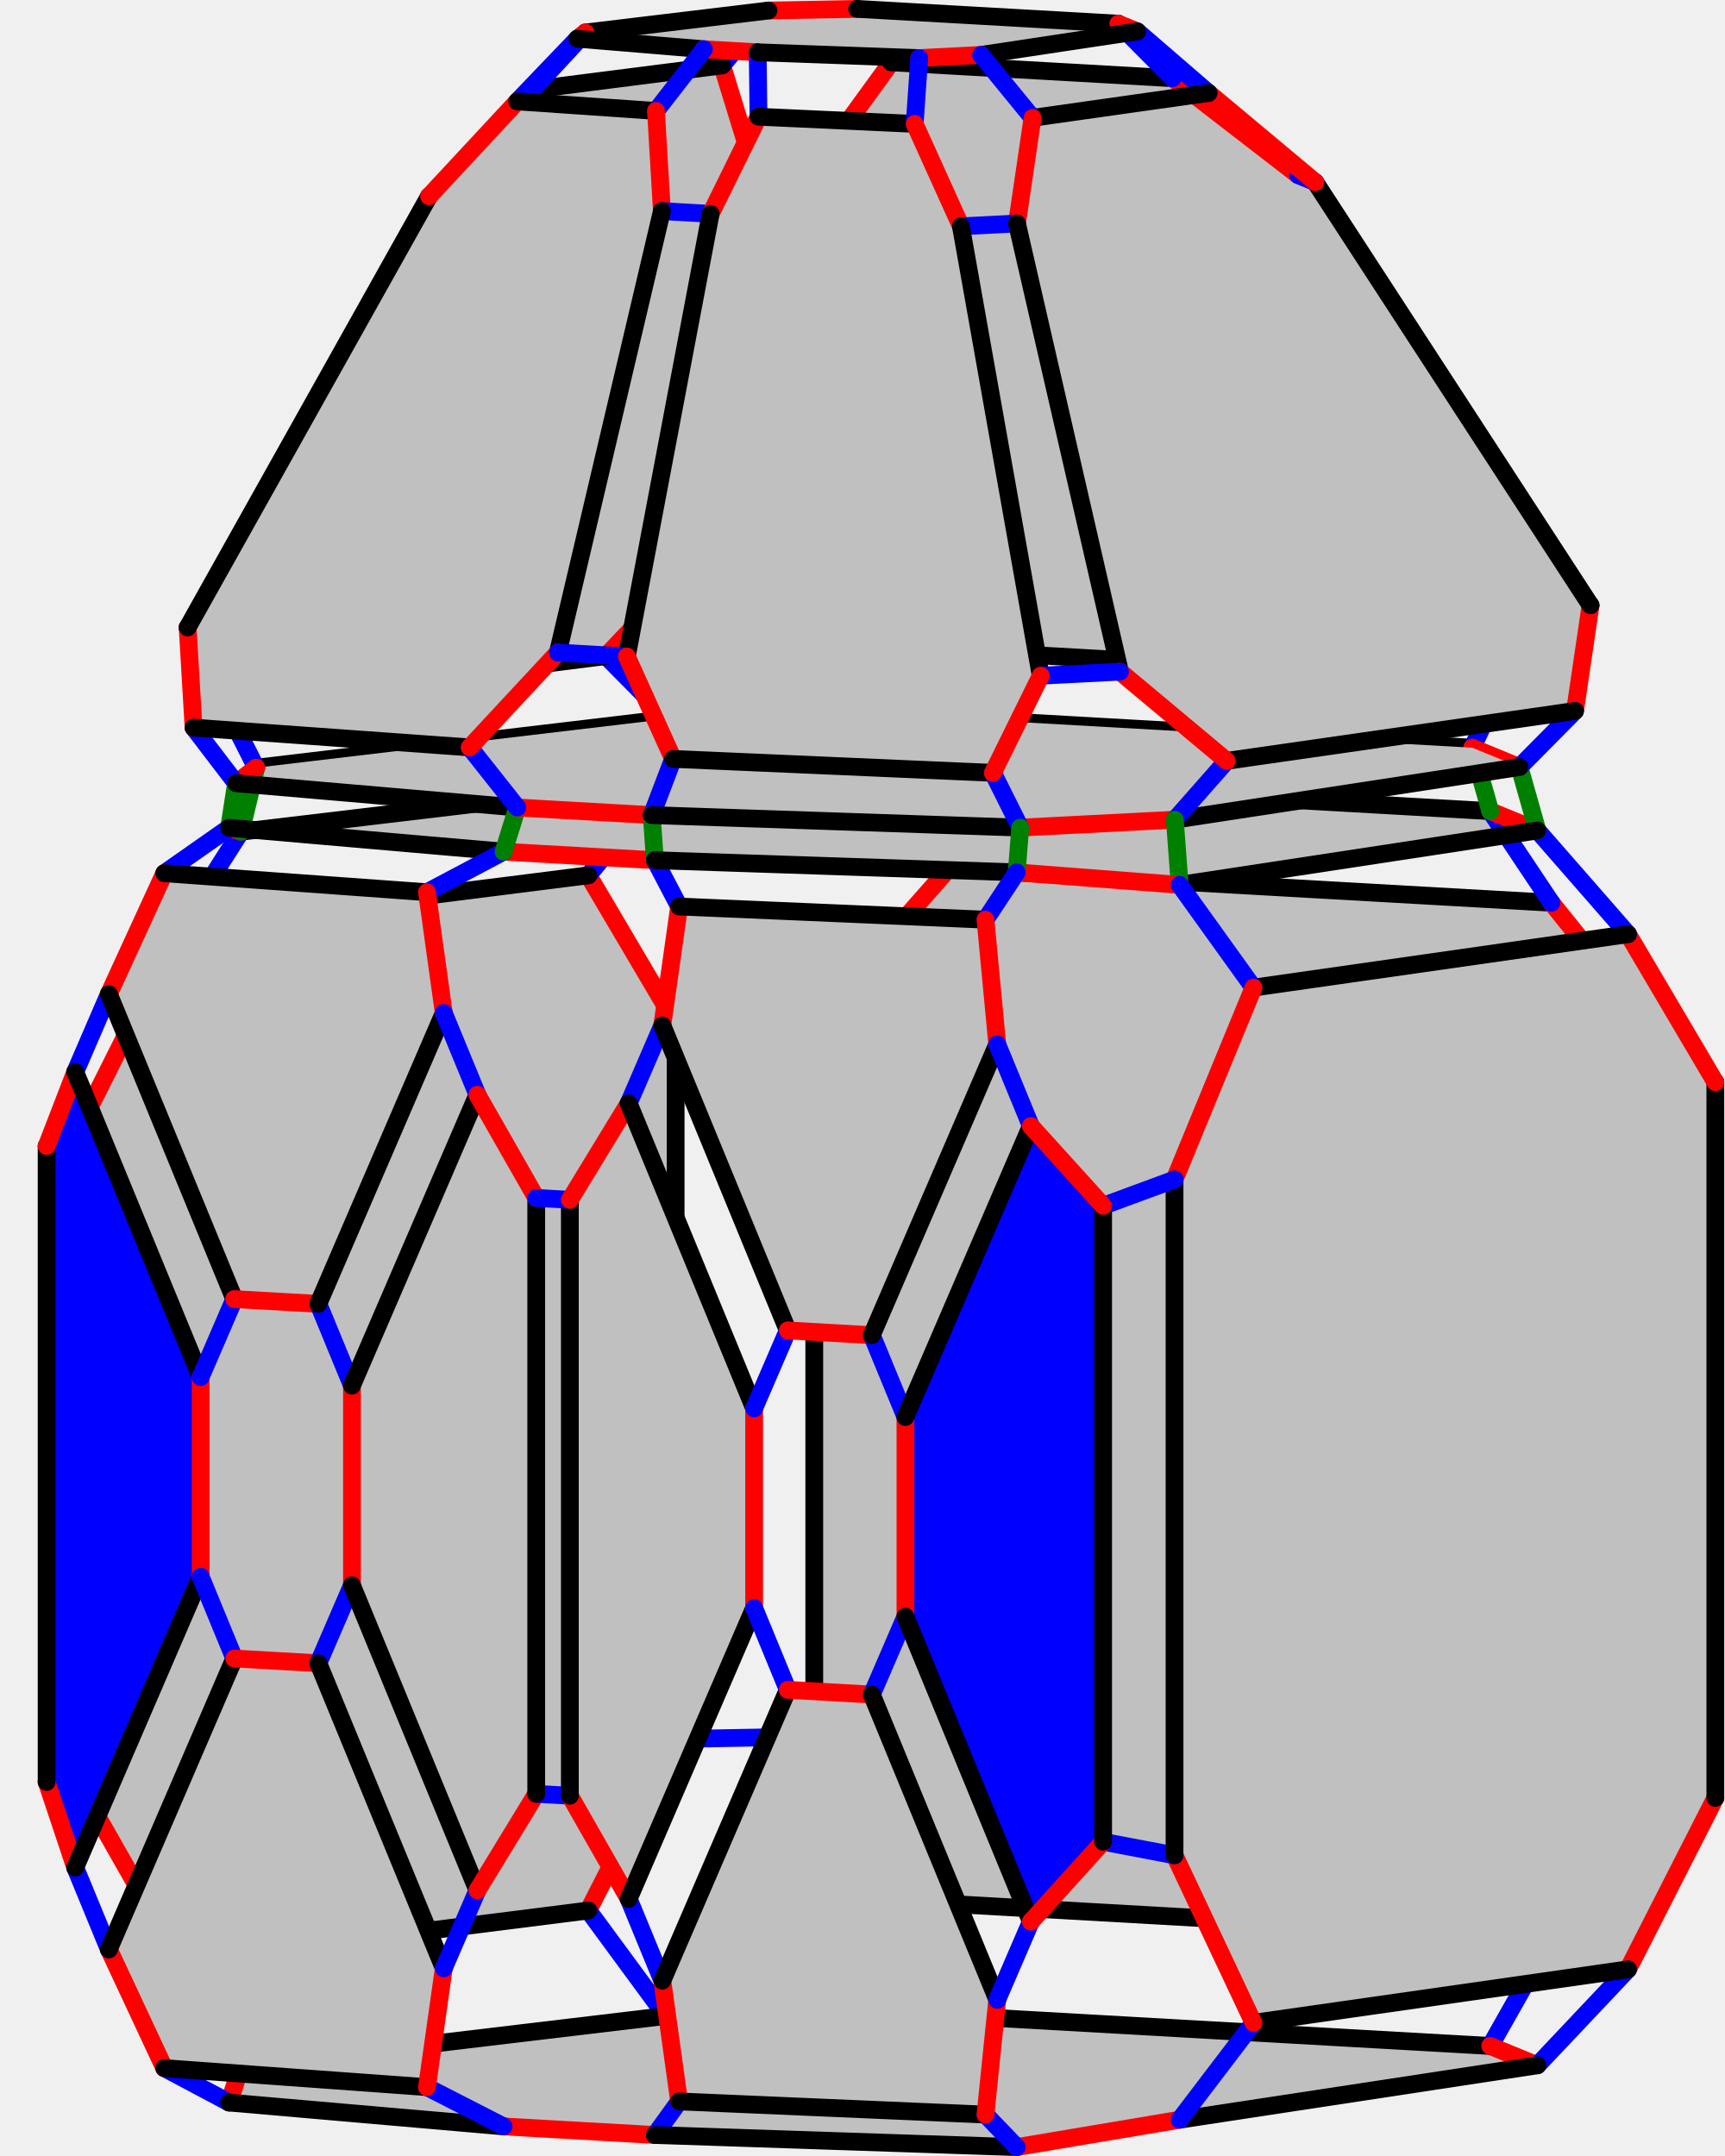
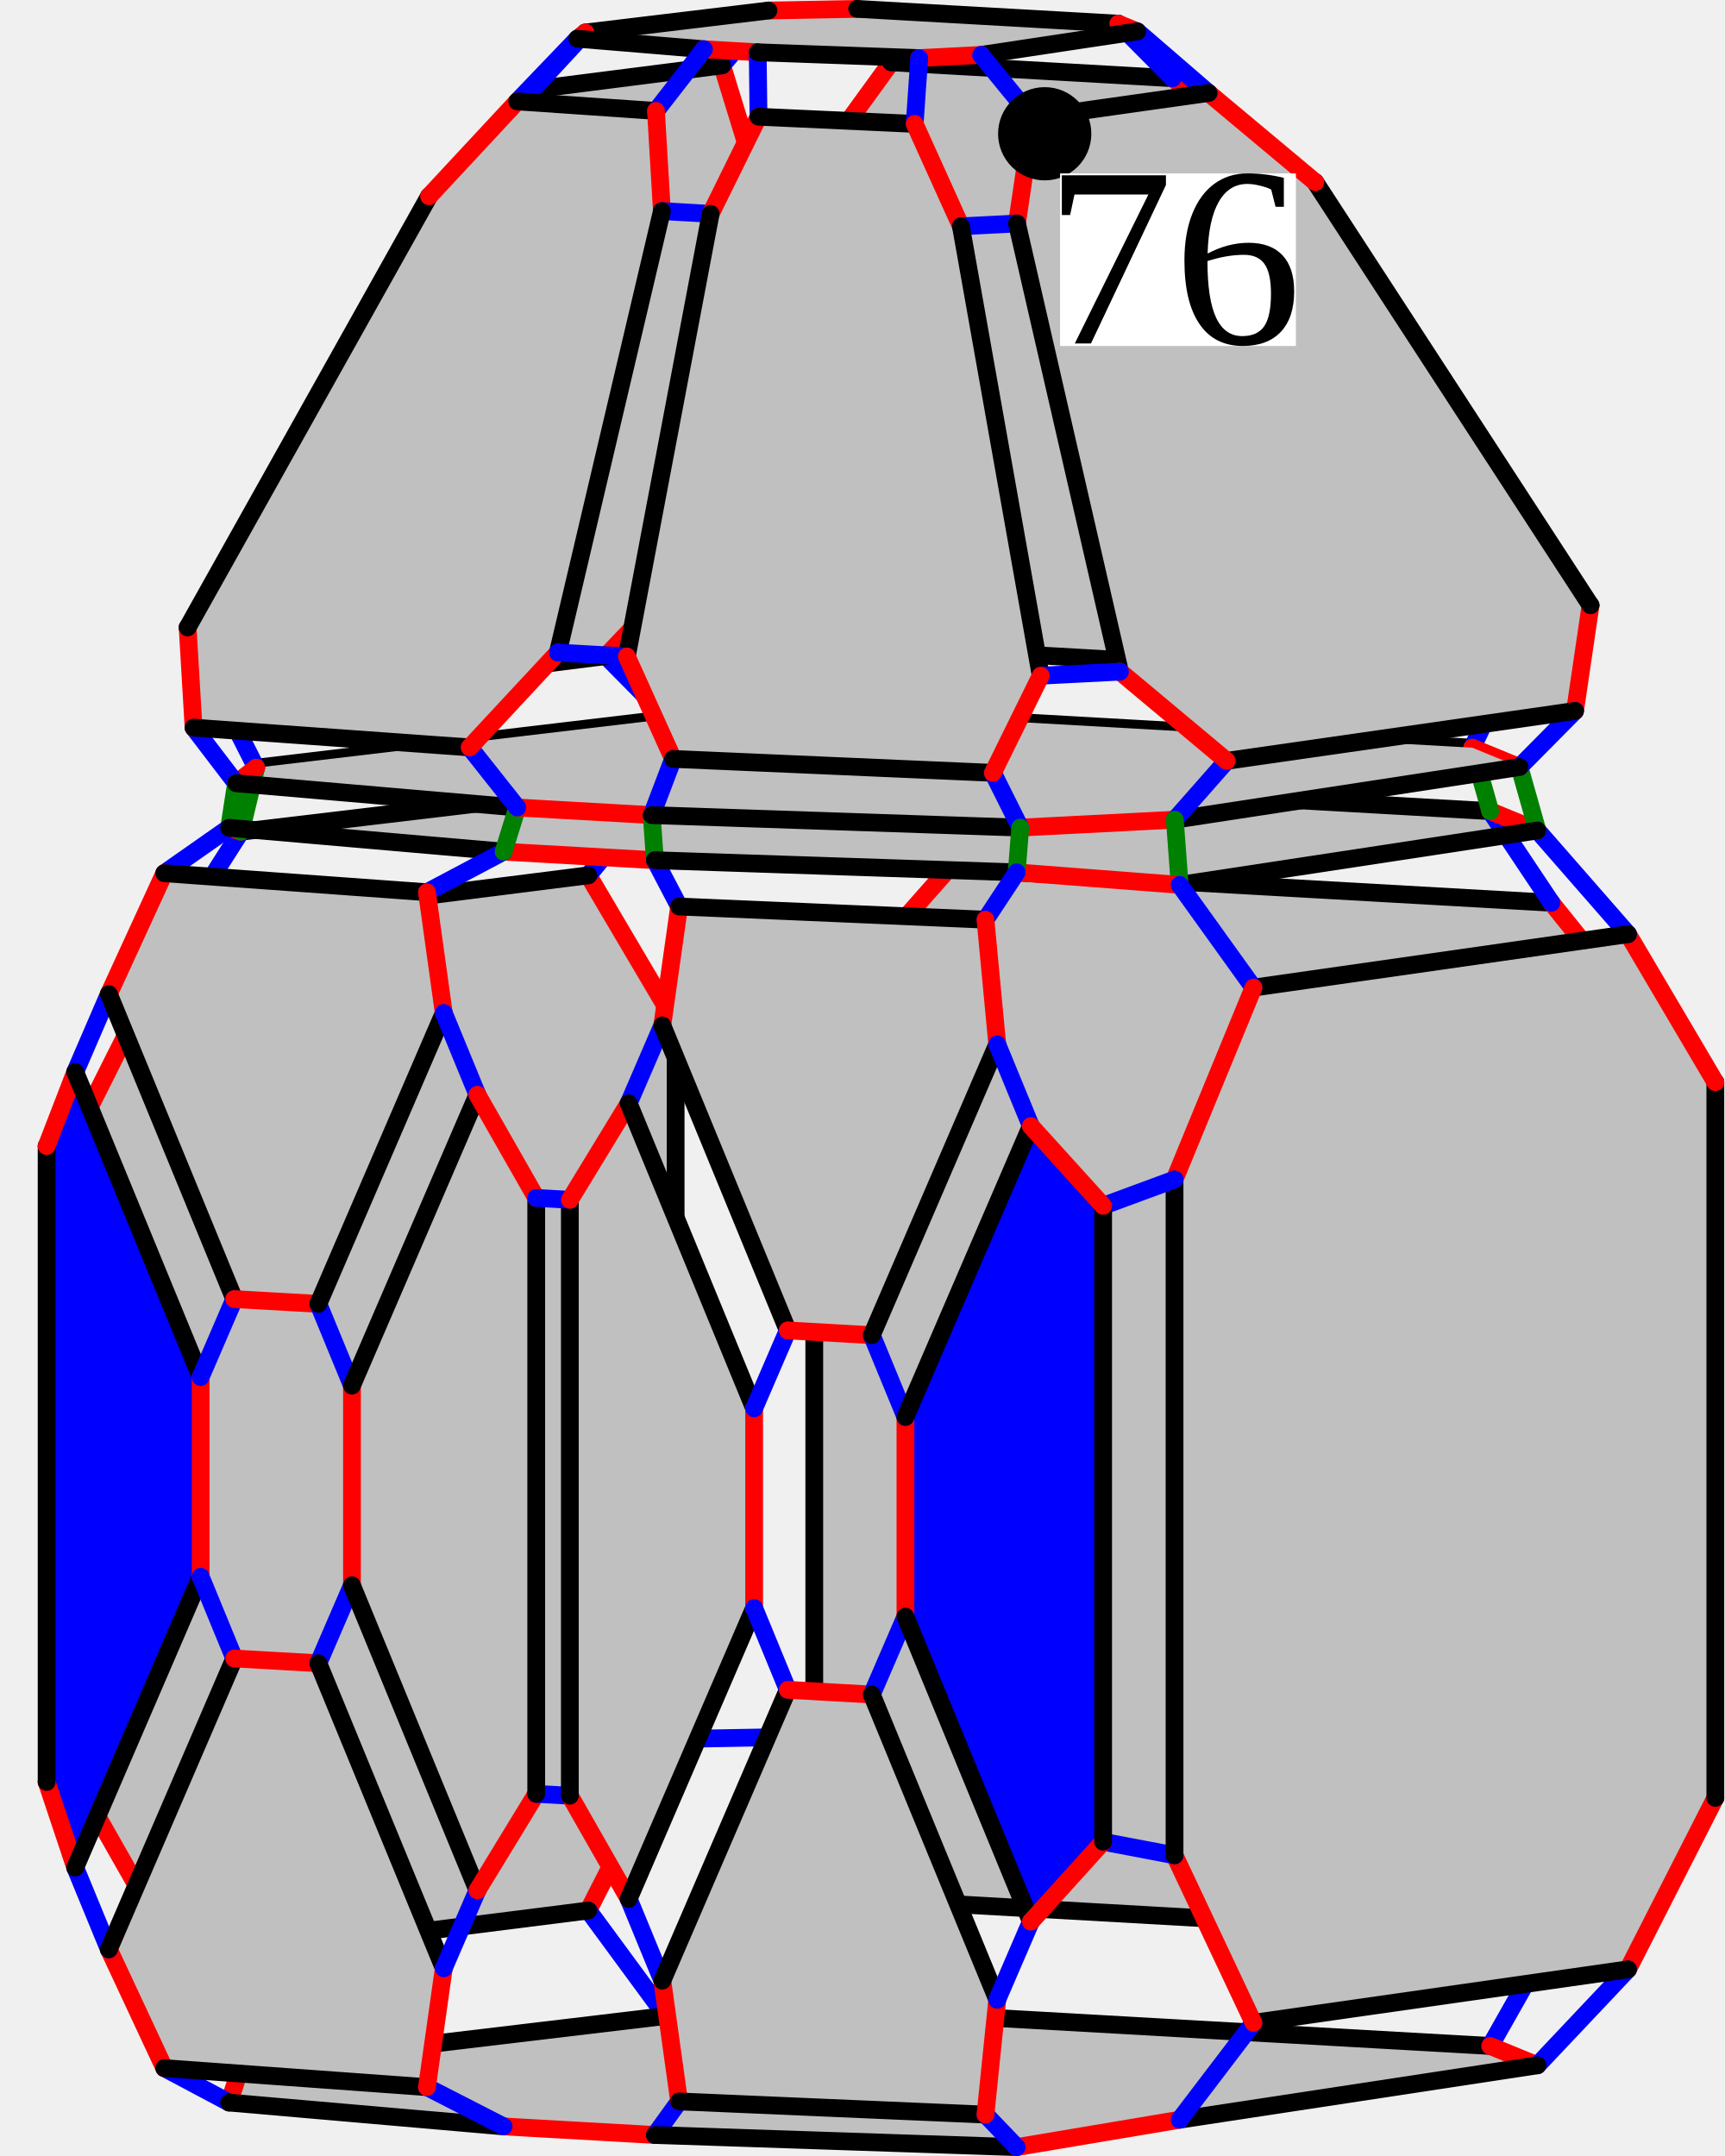
<svg xmlns="http://www.w3.org/2000/svg" width="388.309" height="485.608" version="1.1" id="svg28720">
  <defs id="defs28724" />
  <style id="style">
		.arc0 {
			fill:none;
			fill-rule:evenodd;
			stroke:black;
			stroke-width:4;
			stroke-linecap:round;
			stroke-linejoin:round;
			stroke-opacity:1;
		}
		.arc1 {
			fill:none;
			fill-rule:evenodd;
			stroke:red;
			stroke-width:4;
			stroke-linecap:round;
			stroke-linejoin:round;
			stroke-opacity:1;
		}
		.arc2 {
			fill:none;
			fill-rule:evenodd;
			stroke:blue;
			stroke-width:4;
			stroke-linecap:round;
			stroke-linejoin:round;
			stroke-opacity:1;
		}
		.arc3 {
			fill:none;
			fill-rule:evenodd;
			stroke:green;
			stroke-width:4;
			stroke-linecap:round;
			stroke-linejoin:round;
			stroke-opacity:1;
		}
		.topological-dart {
			fill:#000000;
			stroke:#000000;
			stroke-width:0;
			stroke-linecap:round;
			stroke-linejoin:round;
			stroke-dasharray:none;
			paint-order:markers fill stroke;
		}
	</style>
  <polygon points="751.861,347.762 887.576,355.444 917.864,393.135 917.864,554.341 887.576,588.603 751.861,580.921 721.573,543.231 721.573,382.025 " id="face_22_23_18_17_16_15_20_21" style="fill:#c0c0c0;stroke:none" opacity="1" transform="translate(-538.1916,-152.1118)" />
  <line class="arc1" id="link21_@1_20" x1="183.382" y1="391.119" x2="213.669" y2="428.81" />
  <line class="arc2" id="link21_@2_26" x1="183.382" y1="391.119" x2="152.159" y2="391.697" />
  <line class="arc0" id="link21_@0_22" x1="183.382" y1="391.119" x2="183.382" y2="229.913" />
  <polygon points="670.681,349.266 578.761,360.88 557.199,403.886 557.199,556.098 578.761,594.039 670.681,582.425 690.35,543.809 690.35,382.603 " id="face_27_28_33_32_31_30_25_26" style="fill:#c0c0c0;stroke:none" opacity="1" transform="translate(-538.1916,-152.1118)" />
  <line class="arc1" id="link26_@1_25" x1="152.159" y1="391.697" x2="132.49" y2="430.313" />
  <line class="arc0" id="link26_@0_27" x1="152.159" y1="391.697" x2="152.159" y2="230.491" />
  <line class="arc1" id="link22_@1_23" x1="183.382" y1="229.913" x2="213.669" y2="195.65" />
  <line class="arc2" id="link22_@2_27" x1="183.382" y1="229.913" x2="152.159" y2="230.491" />
  <line class="arc2" id="link20_@2_0" x1="213.669" y1="428.81" x2="199.901" y2="453.143" />
  <line class="arc0" id="link20_@0_15" x1="213.669" y1="428.81" x2="349.385" y2="436.491" />
  <line class="arc1" id="link27_@1_28" x1="152.159" y1="230.491" x2="132.49" y2="197.154" />
  <line class="arc2" id="link25_@2_1" x1="132.49" y1="430.313" x2="149.944" y2="454.068" />
  <line class="arc0" id="link25_@0_30" x1="132.49" y1="430.313" x2="40.569" y2="441.928" />
  <polygon points="884.427,617.29 803.864,629.547 767.158,635.719 685.68,632.984 651.606,631.056 589.797,625.681 592.43,617.58 688.136,606.18 738.093,605.255 873.808,612.936 " id="face_7_6_5_4_9_8_3_2_1_0" style="fill:#c0c0c0;stroke:none" opacity="1" transform="translate(-538.1916,-152.1118)" />
  <line class="arc1" id="link0_@1_1" x1="199.901" y1="453.143" x2="149.944" y2="454.068" />
  <line class="arc0" id="link0_@0_7" x1="199.901" y1="453.143" x2="335.616" y2="460.824" />
  <line class="arc2" id="link23_@2_24" x1="213.669" y1="195.65" x2="199.901" y2="175.013" />
  <line class="arc0" id="link23_@0_18" x1="213.669" y1="195.65" x2="349.385" y2="203.332" />
  <line class="arc0" id="link1_@0_2" x1="149.944" y1="454.068" x2="54.238" y2="465.468" />
  <polygon points="890.958,286.215 830.552,191.564 802.269,169.728 738.897,166.141 724.776,185.577 721.926,276.648 750.209,298.484 876.837,305.651 " id="face_109_110_111_64_118_105_104_103" style="fill:#c0c0c0;stroke:none" opacity="1" transform="translate(-538.1916,-152.1118)" />
  <line class="arc1" id="link103_@1_104" x1="212.017" y1="146.372" x2="183.735" y2="124.536" />
  <line class="arc2" id="link103_@2_102" x1="212.017" y1="146.372" x2="200.403" y2="160.989" />
  <line class="arc0" id="link103_@0_109" x1="212.017" y1="146.372" x2="338.646" y2="153.539" />
  <line class="arc2" id="link104_@2_98" x1="183.735" y1="124.536" x2="158.132" y2="125.011" />
  <line class="arc0" id="link104_@0_105" x1="183.735" y1="124.536" x2="186.585" y2="33.465" />
  <line class="arc2" id="link28_@2_29" x1="132.49" y1="197.154" x2="149.944" y2="175.938" />
  <line class="arc0" id="link28_@0_33" x1="132.49" y1="197.154" x2="40.569" y2="208.768" />
  <polygon points="700.805,166.847 658.136,172.284 636.462,195.046 582.767,291.64 588.629,310.706 674.649,299.884 696.323,277.122 706.667,185.912 " id="face_99_112_106_93_92_91_97_98" style="fill:#c0c0c0;stroke:none" opacity="1" transform="translate(-538.1916,-152.1118)" />
  <line class="arc1" id="link98_@1_97" x1="158.132" y1="125.011" x2="136.457" y2="147.772" />
  <line class="arc0" id="link98_@0_99" x1="158.132" y1="125.011" x2="168.476" y2="33.801" />
  <polygon points="884.427,339.16 803.864,351.417 767.158,348.596 685.68,345.86 651.606,343.932 589.797,338.557 592.43,339.45 688.136,328.05 738.093,327.125 873.808,334.806 " id="face_19_14_59_54_49_44_39_34_29_24" style="fill:#c0c0c0;stroke:none" opacity="1" transform="translate(-538.1916,-152.1118)" />
  <line class="arc1" id="link24_@1_29" x1="199.901" y1="175.013" x2="149.944" y2="175.938" />
  <line class="arc3" id="link24_@3_102" x1="199.901" y1="175.013" x2="200.403" y2="160.989" />
  <line class="arc0" id="link24_@0_19" x1="199.901" y1="175.013" x2="335.616" y2="182.694" />
  <line class="arc1" id="link102_@1_96" x1="200.403" y1="160.989" x2="150.446" y2="161.914" />
  <line class="arc0" id="link102_@0_108" x1="200.403" y1="160.989" x2="331.575" y2="168.413" />
  <line class="arc2" id="link97_@2_96" x1="136.457" y1="147.772" x2="150.446" y2="161.914" />
  <line class="arc0" id="link97_@0_91" x1="136.457" y1="147.772" x2="50.437" y2="158.594" />
  <line class="arc3" id="link29_@3_96" x1="149.944" y1="175.938" x2="150.446" y2="161.914" />
  <line class="arc0" id="link29_@0_34" x1="149.944" y1="175.938" x2="54.238" y2="187.338" />
  <line class="arc0" id="link96_@0_90" x1="150.446" y1="161.914" x2="57.69" y2="172.918" />
  <line class="arc1" id="link15_@1_16" x1="349.385" y1="436.491" x2="379.672" y2="402.229" />
  <line class="arc2" id="link15_@2_7" x1="349.385" y1="436.491" x2="335.616" y2="460.824" />
  <line class="arc1" id="link7_@1_6" x1="335.616" y1="460.824" x2="346.235" y2="465.178" />
  <line class="arc1" id="link18_@1_17" x1="349.385" y1="203.332" x2="379.672" y2="241.023" />
  <line class="arc2" id="link18_@2_19" x1="349.385" y1="203.332" x2="335.616" y2="182.694" />
  <line class="arc1" id="link105_@1_118" x1="186.585" y1="33.465" x2="200.705" y2="14.029" />
  <line class="arc2" id="link105_@2_99" x1="186.585" y1="33.465" x2="168.476" y2="33.801" />
  <line class="arc2" id="link16_@2_11" x1="379.672" y1="402.229" x2="386.309" y2="404.95" />
  <line class="arc0" id="link16_@0_17" x1="379.672" y1="402.229" x2="379.672" y2="241.023" />
  <line class="arc1" id="link99_@1_112" x1="168.476" y1="33.801" x2="162.613" y2="14.735" />
  <line class="arc1" id="link109_@1_110" x1="338.646" y1="153.539" x2="352.766" y2="134.103" />
  <line class="arc2" id="link109_@2_108" x1="338.646" y1="153.539" x2="331.575" y2="168.413" />
  <line class="arc2" id="link17_@2_12" x1="379.672" y1="241.023" x2="386.309" y2="243.744" />
  <line class="arc1" id="link19_@1_14" x1="335.616" y1="182.694" x2="346.235" y2="187.048" />
  <line class="arc3" id="link19_@3_108" x1="335.616" y1="182.694" x2="331.575" y2="168.413" />
  <line class="arc1" id="link108_@1_114" x1="331.575" y1="168.413" x2="342.193" y2="172.767" />
  <polygon points="880.385,324.879 802.773,336.74 767.96,338.522 684.967,335.701 654.679,333.987 591.356,328.526 595.881,325.03 688.637,314.026 738.594,313.1 869.766,320.525 " id="face_108_114_60_66_72_78_84_90_96_102" style="fill:#c0c0c0;stroke:none" opacity="1" transform="translate(-538.1916,-152.1118)" />
  <line class="arc2" id="link118_@2_119" x1="200.705" y1="14.029" x2="193.044" y2="2" />
  <line class="arc0" id="link118_@0_64" x1="200.705" y1="14.029" x2="264.078" y2="17.616" />
  <polygon points="904.832,362.519 820.483,374.562 802.707,417.782 802.707,569.994 820.483,607.721 904.832,595.678 924.501,557.062 924.501,395.856 " id="face_12_13_58_57_56_55_10_11" style="fill:#c0c0c0;stroke:none" opacity="1" transform="translate(-538.1916,-152.1118)" />
  <line class="arc1" id="link11_@1_10" x1="386.309" y1="404.95" x2="366.64" y2="443.566" />
  <line class="arc0" id="link11_@0_12" x1="386.309" y1="404.95" x2="386.309" y2="243.744" />
  <line class="arc2" id="link112_@2_113" x1="162.613" y1="14.735" x2="173.061" y2="2.37" />
  <line class="arc0" id="link112_@0_106" x1="162.613" y1="14.735" x2="119.944" y2="20.173" />
  <line class="arc2" id="link110_@2_116" x1="352.766" y1="134.103" x2="358.208" y2="136.335" />
  <line class="arc0" id="link110_@0_111" x1="352.766" y1="134.103" x2="292.36" y2="39.452" />
  <line class="arc1" id="link30_@1_31" x1="40.569" y1="441.928" x2="19.007" y2="403.987" />
  <line class="arc2" id="link30_@2_2" x1="40.569" y1="441.928" x2="54.238" y2="465.468" />
  <polygon points="794.312,159.183 759.137,164.482 745.212,165.195 708.835,163.887 696.72,163.201 668.21,160.837 670.02,159.438 711.253,154.482 731.236,154.112 790.065,157.442 " id="face_65_71_77_83_89_95_101_107_113_119" style="fill:#c0c0c0;stroke:none" opacity="1" transform="translate(-538.1916,-152.1118)" />
  <line class="arc1" id="link119_@1_113" x1="193.044" y1="2" x2="173.061" y2="2.37" />
  <line class="arc0" id="link119_@0_65" x1="193.044" y1="2" x2="251.873" y2="5.33" />
  <line class="arc1" id="link12_@1_13" x1="386.309" y1="243.744" x2="366.64" y2="210.407" />
  <line class="arc2" id="link6_@2_10" x1="346.235" y1="465.178" x2="366.64" y2="443.566" />
  <line class="arc0" id="link6_@0_5" x1="346.235" y1="465.178" x2="265.672" y2="477.435" />
  <line class="arc0" id="link113_@0_107" x1="173.061" y1="2.37" x2="131.828" y2="7.326" />
  <line class="arc1" id="link2_@1_3" x1="54.238" y1="465.468" x2="51.606" y2="473.569" />
  <line class="arc0" id="link10_@0_55" x1="366.64" y1="443.566" x2="282.291" y2="455.609" />
  <line class="arc1" id="link33_@1_32" x1="40.569" y1="208.768" x2="19.007" y2="251.775" />
  <line class="arc2" id="link33_@2_34" x1="40.569" y1="208.768" x2="54.238" y2="187.338" />
+   <line class="arc1" id="link64_@1_111" x1="264.078" y1="17.616" x2="292.36" y2="39.452" />
+   <line class="arc2" id="link111_@2_117" x1="292.36" y1="39.452" x2="296.209" y2="41.03" />
  <polygon points="810.366,173.048 770.726,178.657 767.224,202.447 790.415,303.393 814.45,323.487 892.898,312.236 896.4,288.447 834.401,193.142 " id="face_117_70_76_63_62_61_115_116" style="fill:#c0c0c0;stroke:none" opacity="1" transform="translate(-538.1916,-152.1118)" />
  <line class="arc1" id="link116_@1_115" x1="358.208" y1="136.335" x2="354.706" y2="160.125" />
  <line class="arc0" id="link116_@0_117" x1="358.208" y1="136.335" x2="296.209" y2="41.03" />
-   <line class="arc1" id="link64_@1_111" x1="264.078" y1="17.616" x2="292.36" y2="39.452" />
  <line class="arc2" id="link64_@2_65" x1="264.078" y1="17.616" x2="251.873" y2="5.33" />
  <line class="arc1" id="link91_@1_92" x1="50.437" y1="158.594" x2="44.575" y2="139.528" />
  <line class="arc2" id="link91_@2_90" x1="50.437" y1="158.594" x2="57.69" y2="172.918" />
-   <line class="arc2" id="link111_@2_117" x1="292.36" y1="39.452" x2="296.209" y2="41.03" />
  <line class="arc2" id="link14_@2_13" x1="346.235" y1="187.048" x2="366.64" y2="210.407" />
  <line class="arc3" id="link14_@3_114" x1="346.235" y1="187.048" x2="342.193" y2="172.767" />
  <line class="arc0" id="link14_@0_59" x1="346.235" y1="187.048" x2="265.672" y2="199.305" />
  <line class="arc2" id="link31_@2_36" x1="19.007" y1="403.987" x2="10.5" y2="401.354" />
  <line class="arc0" id="link31_@0_32" x1="19.007" y1="403.987" x2="19.007" y2="251.775" />
  <line class="arc1" id="link34_@1_39" x1="54.238" y1="187.338" x2="51.606" y2="186.445" />
  <line class="arc3" id="link34_@3_90" x1="54.238" y1="187.338" x2="57.69" y2="172.918" />
  <line class="arc2" id="link114_@2_115" x1="342.193" y1="172.767" x2="354.706" y2="160.125" />
  <line class="arc0" id="link114_@0_60" x1="342.193" y1="172.767" x2="264.581" y2="184.628" />
  <line class="arc1" id="link90_@1_84" x1="57.69" y1="172.918" x2="53.164" y2="176.415" />
  <line class="arc0" id="link13_@0_58" x1="366.64" y1="210.407" x2="282.291" y2="222.45" />
  <line class="arc1" id="link65_@1_71" x1="251.873" y1="5.33" x2="256.121" y2="7.071" />
  <line class="arc0" id="link115_@0_61" x1="354.706" y1="160.125" x2="276.259" y2="171.375" />
  <line class="arc2" id="link32_@2_37" x1="19.007" y1="251.775" x2="10.5" y2="258.136" />
  <line class="arc1" id="link117_@1_70" x1="296.209" y1="41.03" x2="272.174" y2="20.936" />
  <line class="arc2" id="link3_@2_35" x1="51.606" y1="473.569" x2="37.002" y2="465.812" />
  <line class="arc0" id="link3_@0_8" x1="51.606" y1="473.569" x2="113.415" y2="478.944" />
  <polygon points="555.132,393.562 583.382,462.273 583.382,507.244 555.132,572.756 548.692,553.465 548.692,410.248 " id="face_37_124_125_123_122_36" style="fill:#0000ff;stroke:none" opacity="1" transform="translate(-538.1916,-152.1118)" />
  <line class="arc1" id="link36_@1_122" x1="10.5" y1="401.354" x2="16.941" y2="420.645" />
  <line class="arc0" id="link36_@0_37" x1="10.5" y1="401.354" x2="10.5" y2="258.136" />
  <line class="arc1" id="link106_@1_93" x1="119.944" y1="20.173" x2="98.27" y2="42.934" />
  <line class="arc2" id="link106_@2_107" x1="119.944" y1="20.173" x2="131.828" y2="7.326" />
  <line class="arc2" id="link92_@2_86" x1="44.575" y1="139.528" x2="42.256" y2="141.321" />
  <line class="arc0" id="link92_@0_93" x1="44.575" y1="139.528" x2="98.27" y2="42.934" />
  <line class="arc2" id="link71_@2_70" x1="256.121" y1="7.071" x2="272.174" y2="20.936" />
  <line class="arc0" id="link71_@0_77" x1="256.121" y1="7.071" x2="220.945" y2="12.37" />
  <line class="arc1" id="link107_@1_101" x1="131.828" y1="7.326" x2="130.018" y2="8.725" />
  <line class="arc0" id="link70_@0_76" x1="272.174" y1="20.936" x2="232.534" y2="26.545" />
  <polygon points="638.134,595.443 609.884,526.732 590.954,525.66 562.704,591.173 575.193,617.924 634.348,622.211 " id="face_40_134_135_121_120_35" style="fill:#c0c0c0;stroke:none" opacity="1" transform="translate(-538.1916,-152.1118)" />
  <line class="arc1" id="link35_@1_120" x1="37.002" y1="465.812" x2="24.513" y2="439.061" />
  <line class="arc0" id="link35_@0_40" x1="37.002" y1="465.812" x2="96.156" y2="470.099" />
  <line class="arc1" id="link37_@1_124" x1="10.5" y1="258.136" x2="16.941" y2="241.45" />
  <line class="arc2" id="link122_@2_120" x1="16.941" y1="420.645" x2="24.513" y2="439.061" />
  <line class="arc0" id="link122_@0_123" x1="16.941" y1="420.645" x2="45.19" y2="355.132" />
  <line class="arc2" id="link93_@2_87" x1="98.27" y1="42.934" x2="96.629" y2="44.201" />
  <line class="arc0" id="link120_@0_121" x1="24.513" y1="439.061" x2="52.762" y2="373.549" />
  <line class="arc2" id="link84_@2_85" x1="53.164" y1="176.415" x2="43.593" y2="163.883" />
  <line class="arc3" id="link84_@3_39" x1="53.164" y1="176.415" x2="51.606" y2="186.445" />
  <line class="arc0" id="link84_@0_78" x1="53.164" y1="176.415" x2="116.488" y2="181.875" />
  <line class="arc2" id="link39_@2_38" x1="51.606" y1="186.445" x2="37.002" y2="196.677" />
  <line class="arc0" id="link39_@0_44" x1="51.606" y1="186.445" x2="113.415" y2="191.82" />
  <polygon points="654.686,174.951 685.919,177.094 687.256,199.656 663.832,299.09 643.968,320.453 581.785,315.995 580.448,293.432 634.821,196.313 " id="face_87_100_94_81_80_79_85_86" style="fill:#c0c0c0;stroke:none" opacity="1" transform="translate(-538.1916,-152.1118)" />
  <line class="arc1" id="link86_@1_85" x1="42.256" y1="141.321" x2="43.593" y2="163.883" />
  <line class="arc0" id="link86_@0_87" x1="42.256" y1="141.321" x2="96.629" y2="44.201" />
  <line class="arc2" id="link101_@2_100" x1="130.018" y1="8.725" x2="116.494" y2="22.839" />
  <line class="arc0" id="link101_@0_95" x1="130.018" y1="8.725" x2="158.528" y2="11.089" />
  <line class="arc1" id="link87_@1_100" x1="96.629" y1="44.201" x2="116.494" y2="22.839" />
  <line class="arc2" id="link124_@2_126" x1="16.941" y1="241.45" x2="24.513" y2="223.891" />
  <line class="arc0" id="link124_@0_125" x1="16.941" y1="241.45" x2="45.19" y2="310.161" />
  <line class="arc0" id="link100_@0_94" x1="116.494" y1="22.839" x2="147.728" y2="24.982" />
  <line class="arc0" id="link85_@0_79" x1="43.593" y1="163.883" x2="105.776" y2="168.341" />
  <polygon points="638.134,380.272 609.884,445.785 590.954,444.713 562.704,376.002 575.193,348.789 634.348,353.075 " id="face_43_128_129_127_126_38" style="fill:#c0c0c0;stroke:none" opacity="1" transform="translate(-538.1916,-152.1118)" />
  <line class="arc1" id="link38_@1_126" x1="37.002" y1="196.677" x2="24.513" y2="223.891" />
  <line class="arc0" id="link38_@0_43" x1="37.002" y1="196.677" x2="96.156" y2="200.963" />
  <line class="arc0" id="link126_@0_127" x1="24.513" y1="223.891" x2="52.762" y2="292.601" />
  <line class="arc1" id="link123_@1_125" x1="45.19" y1="355.132" x2="45.19" y2="310.161" />
  <line class="arc2" id="link123_@2_121" x1="45.19" y1="355.132" x2="52.762" y2="373.549" />
  <line class="arc1" id="link121_@1_135" x1="52.762" y1="373.549" x2="71.692" y2="374.62" />
  <line class="arc2" id="link125_@2_127" x1="45.19" y1="310.161" x2="52.762" y2="292.601" />
  <line class="arc1" id="link127_@1_129" x1="52.762" y1="292.601" x2="71.692" y2="293.673" />
  <line class="arc2" id="link135_@2_133" x1="71.692" y1="374.62" x2="79.264" y2="357.06" />
  <line class="arc0" id="link135_@0_134" x1="71.692" y1="374.62" x2="99.942" y2="443.331" />
  <line class="arc1" id="link95_@1_89" x1="158.528" y1="11.089" x2="170.643" y2="11.775" />
  <line class="arc2" id="link95_@2_94" x1="158.528" y1="11.089" x2="147.728" y2="24.982" />
  <line class="arc1" id="link94_@1_81" x1="147.728" y1="24.982" x2="149.065" y2="47.545" />
  <line class="arc1" id="link8_@1_9" x1="113.415" y1="478.944" x2="147.488" y2="480.873" />
  <line class="arc2" id="link8_@2_40" x1="113.415" y1="478.944" x2="96.156" y2="470.099" />
  <line class="arc2" id="link129_@2_131" x1="71.692" y1="293.673" x2="79.264" y2="312.09" />
  <line class="arc0" id="link129_@0_128" x1="71.692" y1="293.673" x2="99.942" y2="228.16" />
  <polygon points="658.957,556.148 658.957,421.924 645.706,398.689 617.456,464.201 617.456,509.172 645.706,577.883 " id="face_132_41_42_130_131_133" style="fill:#c0c0c0;stroke:none" opacity="1" transform="translate(-538.1916,-152.1118)" />
  <line class="arc1" id="link133_@1_131" x1="79.264" y1="357.06" x2="79.264" y2="312.09" />
  <line class="arc0" id="link133_@0_132" x1="79.264" y1="357.06" x2="107.514" y2="425.771" />
  <line class="arc1" id="link40_@1_134" x1="96.156" y1="470.099" x2="99.942" y2="443.331" />
  <line class="arc2" id="link89_@2_88" x1="170.643" y1="11.775" x2="170.822" y2="26.289" />
  <line class="arc0" id="link89_@0_83" x1="170.643" y1="11.775" x2="207.02" y2="13.083" />
  <line class="arc0" id="link131_@0_130" x1="79.264" y1="312.09" x2="107.514" y2="246.577" />
  <line class="arc2" id="link134_@2_132" x1="99.942" y1="443.331" x2="107.514" y2="425.771" />
  <line class="arc2" id="link81_@2_75" x1="149.065" y1="47.545" x2="160.044" y2="48.166" />
  <line class="arc0" id="link81_@0_80" x1="149.065" y1="47.545" x2="125.641" y2="146.978" />
  <line class="arc1" id="link77_@1_83" x1="220.945" y1="12.37" x2="207.02" y2="13.083" />
  <line class="arc2" id="link77_@2_76" x1="220.945" y1="12.37" x2="232.534" y2="26.545" />
  <polygon points="754.604,203.093 772.574,304.307 761.796,326.183 689.778,323.045 679.355,299.969 698.236,200.278 709.014,178.401 744.181,180.016 " id="face_82_69_68_67_73_74_75_88" style="fill:#c0c0c0;stroke:none" opacity="1" transform="translate(-538.1916,-152.1118)" />
  <line class="arc1" id="link88_@1_75" x1="170.822" y1="26.289" x2="160.044" y2="48.166" />
  <line class="arc0" id="link88_@0_82" x1="170.822" y1="26.289" x2="205.989" y2="27.904" />
  <line class="arc1" id="link132_@1_41" x1="107.514" y1="425.771" x2="120.765" y2="404.036" />
  <line class="arc0" id="link75_@0_74" x1="160.044" y1="48.166" x2="141.163" y2="147.857" />
  <line class="arc1" id="link76_@1_63" x1="232.534" y1="26.545" x2="229.032" y2="50.335" />
  <line class="arc2" id="link83_@2_82" x1="207.02" y1="13.083" x2="205.989" y2="27.904" />
  <line class="arc2" id="link9_@2_45" x1="147.488" y1="480.873" x2="152.946" y2="473.313" />
  <line class="arc0" id="link9_@0_4" x1="147.488" y1="480.873" x2="228.967" y2="483.608" />
  <line class="arc2" id="link41_@2_46" x1="120.765" y1="404.036" x2="128.337" y2="404.464" />
  <line class="arc0" id="link41_@0_42" x1="120.765" y1="404.036" x2="120.765" y2="269.812" />
  <line class="arc1" id="link44_@1_49" x1="113.415" y1="191.82" x2="147.488" y2="193.749" />
  <line class="arc2" id="link44_@2_43" x1="113.415" y1="191.82" x2="96.156" y2="200.963" />
  <line class="arc3" id="link44_@3_78" x1="113.415" y1="191.82" x2="116.488" y2="181.875" />
  <line class="arc1" id="link78_@1_72" x1="116.488" y1="181.875" x2="146.776" y2="183.59" />
  <line class="arc2" id="link78_@2_79" x1="116.488" y1="181.875" x2="105.776" y2="168.341" />
  <line class="arc1" id="link43_@1_128" x1="96.156" y1="200.963" x2="99.942" y2="228.16" />
  <line class="arc1" id="link79_@1_80" x1="105.776" y1="168.341" x2="125.641" y2="146.978" />
  <line class="arc2" id="link128_@2_130" x1="99.942" y1="228.16" x2="107.514" y2="246.577" />
  <polygon points="679.779,400.617 708.029,469.328 708.029,514.298 679.779,579.811 666.529,556.576 666.529,422.353 " id="face_47_146_147_149_148_46" style="fill:#c0c0c0;stroke:none" opacity="1" transform="translate(-538.1916,-152.1118)" />
  <line class="arc1" id="link46_@1_148" x1="128.337" y1="404.464" x2="141.588" y2="427.7" />
  <line class="arc0" id="link46_@0_47" x1="128.337" y1="404.464" x2="128.337" y2="270.241" />
  <line class="arc1" id="link130_@1_42" x1="107.514" y1="246.577" x2="120.765" y2="269.812" />
  <line class="arc2" id="link80_@2_74" x1="125.641" y1="146.978" x2="141.163" y2="147.857" />
  <line class="arc1" id="link82_@1_69" x1="205.989" y1="27.904" x2="216.413" y2="50.981" />
  <line class="arc1" id="link5_@1_4" x1="265.672" y1="477.435" x2="228.967" y2="483.608" />
  <line class="arc2" id="link5_@2_55" x1="265.672" y1="477.435" x2="282.291" y2="455.609" />
  <line class="arc2" id="link42_@2_47" x1="120.765" y1="269.812" x2="128.337" y2="270.241" />
  <line class="arc2" id="link148_@2_150" x1="141.588" y1="427.7" x2="149.16" y2="446.116" />
  <line class="arc0" id="link148_@0_149" x1="141.588" y1="427.7" x2="169.838" y2="362.187" />
  <polygon points="762.781,602.498 734.531,533.787 715.601,532.715 687.351,598.228 691.137,625.425 760.126,628.391 " id="face_50_136_137_151_150_45" style="fill:#c0c0c0;stroke:none" opacity="1" transform="translate(-538.1916,-152.1118)" />
  <line class="arc1" id="link45_@1_150" x1="152.946" y1="473.313" x2="149.16" y2="446.116" />
  <line class="arc0" id="link45_@0_50" x1="152.946" y1="473.313" x2="221.935" y2="476.28" />
  <line class="arc2" id="link63_@2_69" x1="229.032" y1="50.335" x2="216.413" y2="50.981" />
  <line class="arc0" id="link63_@0_62" x1="229.032" y1="50.335" x2="252.224" y2="151.281" />
  <line class="arc0" id="link150_@0_151" x1="149.16" y1="446.116" x2="177.409" y2="380.604" />
  <line class="arc1" id="link47_@1_146" x1="128.337" y1="270.241" x2="141.588" y2="248.505" />
  <line class="arc1" id="link74_@1_73" x1="141.163" y1="147.857" x2="151.586" y2="170.934" />
  <line class="arc1" id="link55_@1_56" x1="282.291" y1="455.609" x2="264.515" y2="417.882" />
  <line class="arc2" id="link72_@2_73" x1="146.776" y1="183.59" x2="151.586" y2="170.934" />
  <line class="arc3" id="link72_@3_49" x1="146.776" y1="183.59" x2="147.488" y2="193.749" />
  <line class="arc0" id="link72_@0_66" x1="146.776" y1="183.59" x2="229.768" y2="186.41" />
  <line class="arc2" id="link49_@2_48" x1="147.488" y1="193.749" x2="152.946" y2="204.178" />
  <line class="arc0" id="link49_@0_54" x1="147.488" y1="193.749" x2="228.967" y2="196.484" />
  <line class="arc0" id="link69_@0_68" x1="216.413" y1="50.981" x2="234.382" y2="152.195" />
  <line class="arc2" id="link146_@2_144" x1="141.588" y1="248.505" x2="149.16" y2="230.946" />
  <line class="arc0" id="link146_@0_147" x1="141.588" y1="248.505" x2="169.838" y2="317.216" />
  <line class="arc2" id="link4_@2_50" x1="228.967" y1="483.608" x2="221.935" y2="476.28" />
  <line class="arc0" id="link73_@0_67" x1="151.586" y1="170.934" x2="223.604" y2="174.071" />
  <line class="arc1" id="link60_@1_66" x1="264.581" y1="184.628" x2="229.768" y2="186.41" />
  <line class="arc2" id="link60_@2_61" x1="264.581" y1="184.628" x2="276.259" y2="171.375" />
  <line class="arc3" id="link60_@3_59" x1="264.581" y1="184.628" x2="265.672" y2="199.305" />
  <polygon points="734.531,452.84 762.781,387.327 760.126,359.256 691.137,356.289 687.351,383.058 715.601,451.768 " id="face_145_143_142_53_48_144" style="fill:#c0c0c0;stroke:none" opacity="1" transform="translate(-538.1916,-152.1118)" />
  <line class="arc1" id="link144_@1_48" x1="149.16" y1="230.946" x2="152.946" y2="204.178" />
  <line class="arc0" id="link144_@0_145" x1="149.16" y1="230.946" x2="177.409" y2="299.656" />
  <line class="arc1" id="link59_@1_54" x1="265.672" y1="199.305" x2="228.967" y2="196.484" />
  <line class="arc2" id="link59_@2_58" x1="265.672" y1="199.305" x2="282.291" y2="222.45" />
  <line class="arc1" id="link149_@1_147" x1="169.838" y1="362.187" x2="169.838" y2="317.216" />
  <line class="arc2" id="link149_@2_151" x1="169.838" y1="362.187" x2="177.409" y2="380.604" />
  <line class="arc1" id="link61_@1_62" x1="276.259" y1="171.375" x2="252.224" y2="151.281" />
  <line class="arc0" id="link48_@0_53" x1="152.946" y1="204.178" x2="221.935" y2="207.144" />
  <line class="arc1" id="link151_@1_137" x1="177.409" y1="380.604" x2="196.339" y2="381.675" />
  <line class="arc2" id="link147_@2_145" x1="169.838" y1="317.216" x2="177.409" y2="299.656" />
  <line class="arc1" id="link58_@1_57" x1="282.291" y1="222.45" x2="264.515" y2="265.67" />
  <line class="arc1" id="link145_@1_143" x1="177.409" y1="299.656" x2="196.339" y2="300.728" />
  <line class="arc1" id="link50_@1_136" x1="221.935" y1="476.28" x2="224.589" y2="450.386" />
  <line class="arc2" id="link137_@2_139" x1="196.339" y1="381.675" x2="203.911" y2="364.115" />
  <line class="arc0" id="link137_@0_136" x1="196.339" y1="381.675" x2="224.589" y2="450.386" />
  <line class="arc2" id="link66_@2_67" x1="229.768" y1="186.41" x2="223.604" y2="174.071" />
  <line class="arc3" id="link66_@3_54" x1="229.768" y1="186.41" x2="228.967" y2="196.484" />
  <line class="arc2" id="link54_@2_53" x1="228.967" y1="196.484" x2="221.935" y2="207.144" />
  <line class="arc2" id="link56_@2_51" x1="264.515" y1="417.882" x2="248.436" y2="414.821" />
  <line class="arc0" id="link56_@0_57" x1="264.515" y1="417.882" x2="264.515" y2="265.67" />
  <line class="arc2" id="link62_@2_68" x1="252.224" y1="151.281" x2="234.382" y2="152.195" />
  <polygon points="786.628,566.933 786.628,423.715 770.353,405.744 742.103,471.256 742.103,516.227 770.353,584.938 " id="face_138_51_52_140_141_139" style="fill:#0000ff;stroke:none;fill-opacity:1" opacity="1" transform="translate(-538.1916,-152.1118)" />
  <line class="arc1" id="link139_@1_141" x1="203.911" y1="364.115" x2="203.911" y2="319.145" />
  <line class="arc0" id="link139_@0_138" x1="203.911" y1="364.115" x2="232.161" y2="432.826" />
  <line class="arc2" id="link143_@2_141" x1="196.339" y1="300.728" x2="203.911" y2="319.145" />
  <line class="arc0" id="link143_@0_142" x1="196.339" y1="300.728" x2="224.589" y2="235.215" />
  <line class="arc0" id="link141_@0_140" x1="203.911" y1="319.145" x2="232.161" y2="253.632" />
  <line class="arc2" id="link136_@2_138" x1="224.589" y1="450.386" x2="232.161" y2="432.826" />
  <line class="arc1" id="link68_@1_67" x1="234.382" y1="152.195" x2="223.604" y2="174.071" />
  <line class="arc2" id="link57_@2_52" x1="264.515" y1="265.67" x2="248.436" y2="271.603" />
  <line class="arc1" id="link138_@1_51" x1="232.161" y1="432.826" x2="248.436" y2="414.821" />
  <line class="arc0" id="link51_@0_52" x1="248.436" y1="414.821" x2="248.436" y2="271.603" />
  <line class="arc1" id="link53_@1_142" x1="221.935" y1="207.144" x2="224.589" y2="235.215" />
  <line class="arc2" id="link142_@2_140" x1="224.589" y1="235.215" x2="232.161" y2="253.632" />
  <line class="arc1" id="link52_@1_140" x1="248.436" y1="271.603" x2="232.161" y2="253.632" />
+   <circle id="dart37" cx="235.277" cy="30.128" r="10" stroke="#000000" fill="#000000" style="fill:#000000;fill-opacity:1" />
+   <text xml:space="preserve" style="font-size:37.333px;font-family:'DejaVu Math TeX Gyre';-inkscape-font-specification:'DejaVu Math TeX Gyre';text-align:center;text-anchor:middle;fill:#000000;stroke:none;stroke-width:1.333;stroke-linecap:round;fill-opacity:1" x="264.397" y="70.399" id="text1">
+     <tspan id="tspan1" x="264.397" y="70.399" style="fill:#000000;fill-opacity:1;stroke:none" />
+   </text>
+   <g id="g1" transform="translate(-122.8714,-26.42772)">
+     <g id="g2" transform="matrix(1.084782,0,0,1.084782,-167.9618,-0.5184108)" style="stroke-width:0.922">
+       <rect style="fill:#ffffff;fill-opacity:1;stroke-width:1.229;stroke-linecap:round" id="rect1" width="48.958" height="35.833" x="488.185" y="60.846" />
+       <text xml:space="preserve" style="font-style:normal;font-variant:normal;font-weight:normal;font-stretch:normal;font-size:53.333px;font-family:'Liberation Serif';-inkscape-font-specification:'Liberation Serif, Normal';font-variant-ligatures:normal;font-variant-caps:normal;font-variant-numeric:normal;font-variant-east-asian:normal;fill:#000000;fill-opacity:1;stroke:none;stroke-width:3.485;stroke-linecap:round;stroke-linejoin:round;stop-color:#000000" x="485.034" y="96.158" id="text36032">
+         <tspan x="485.034" y="96.158" id="tspan40755" style="stroke-width:3.485">76</tspan>
+       </text>
+     </g>
+   </g>
</svg>
